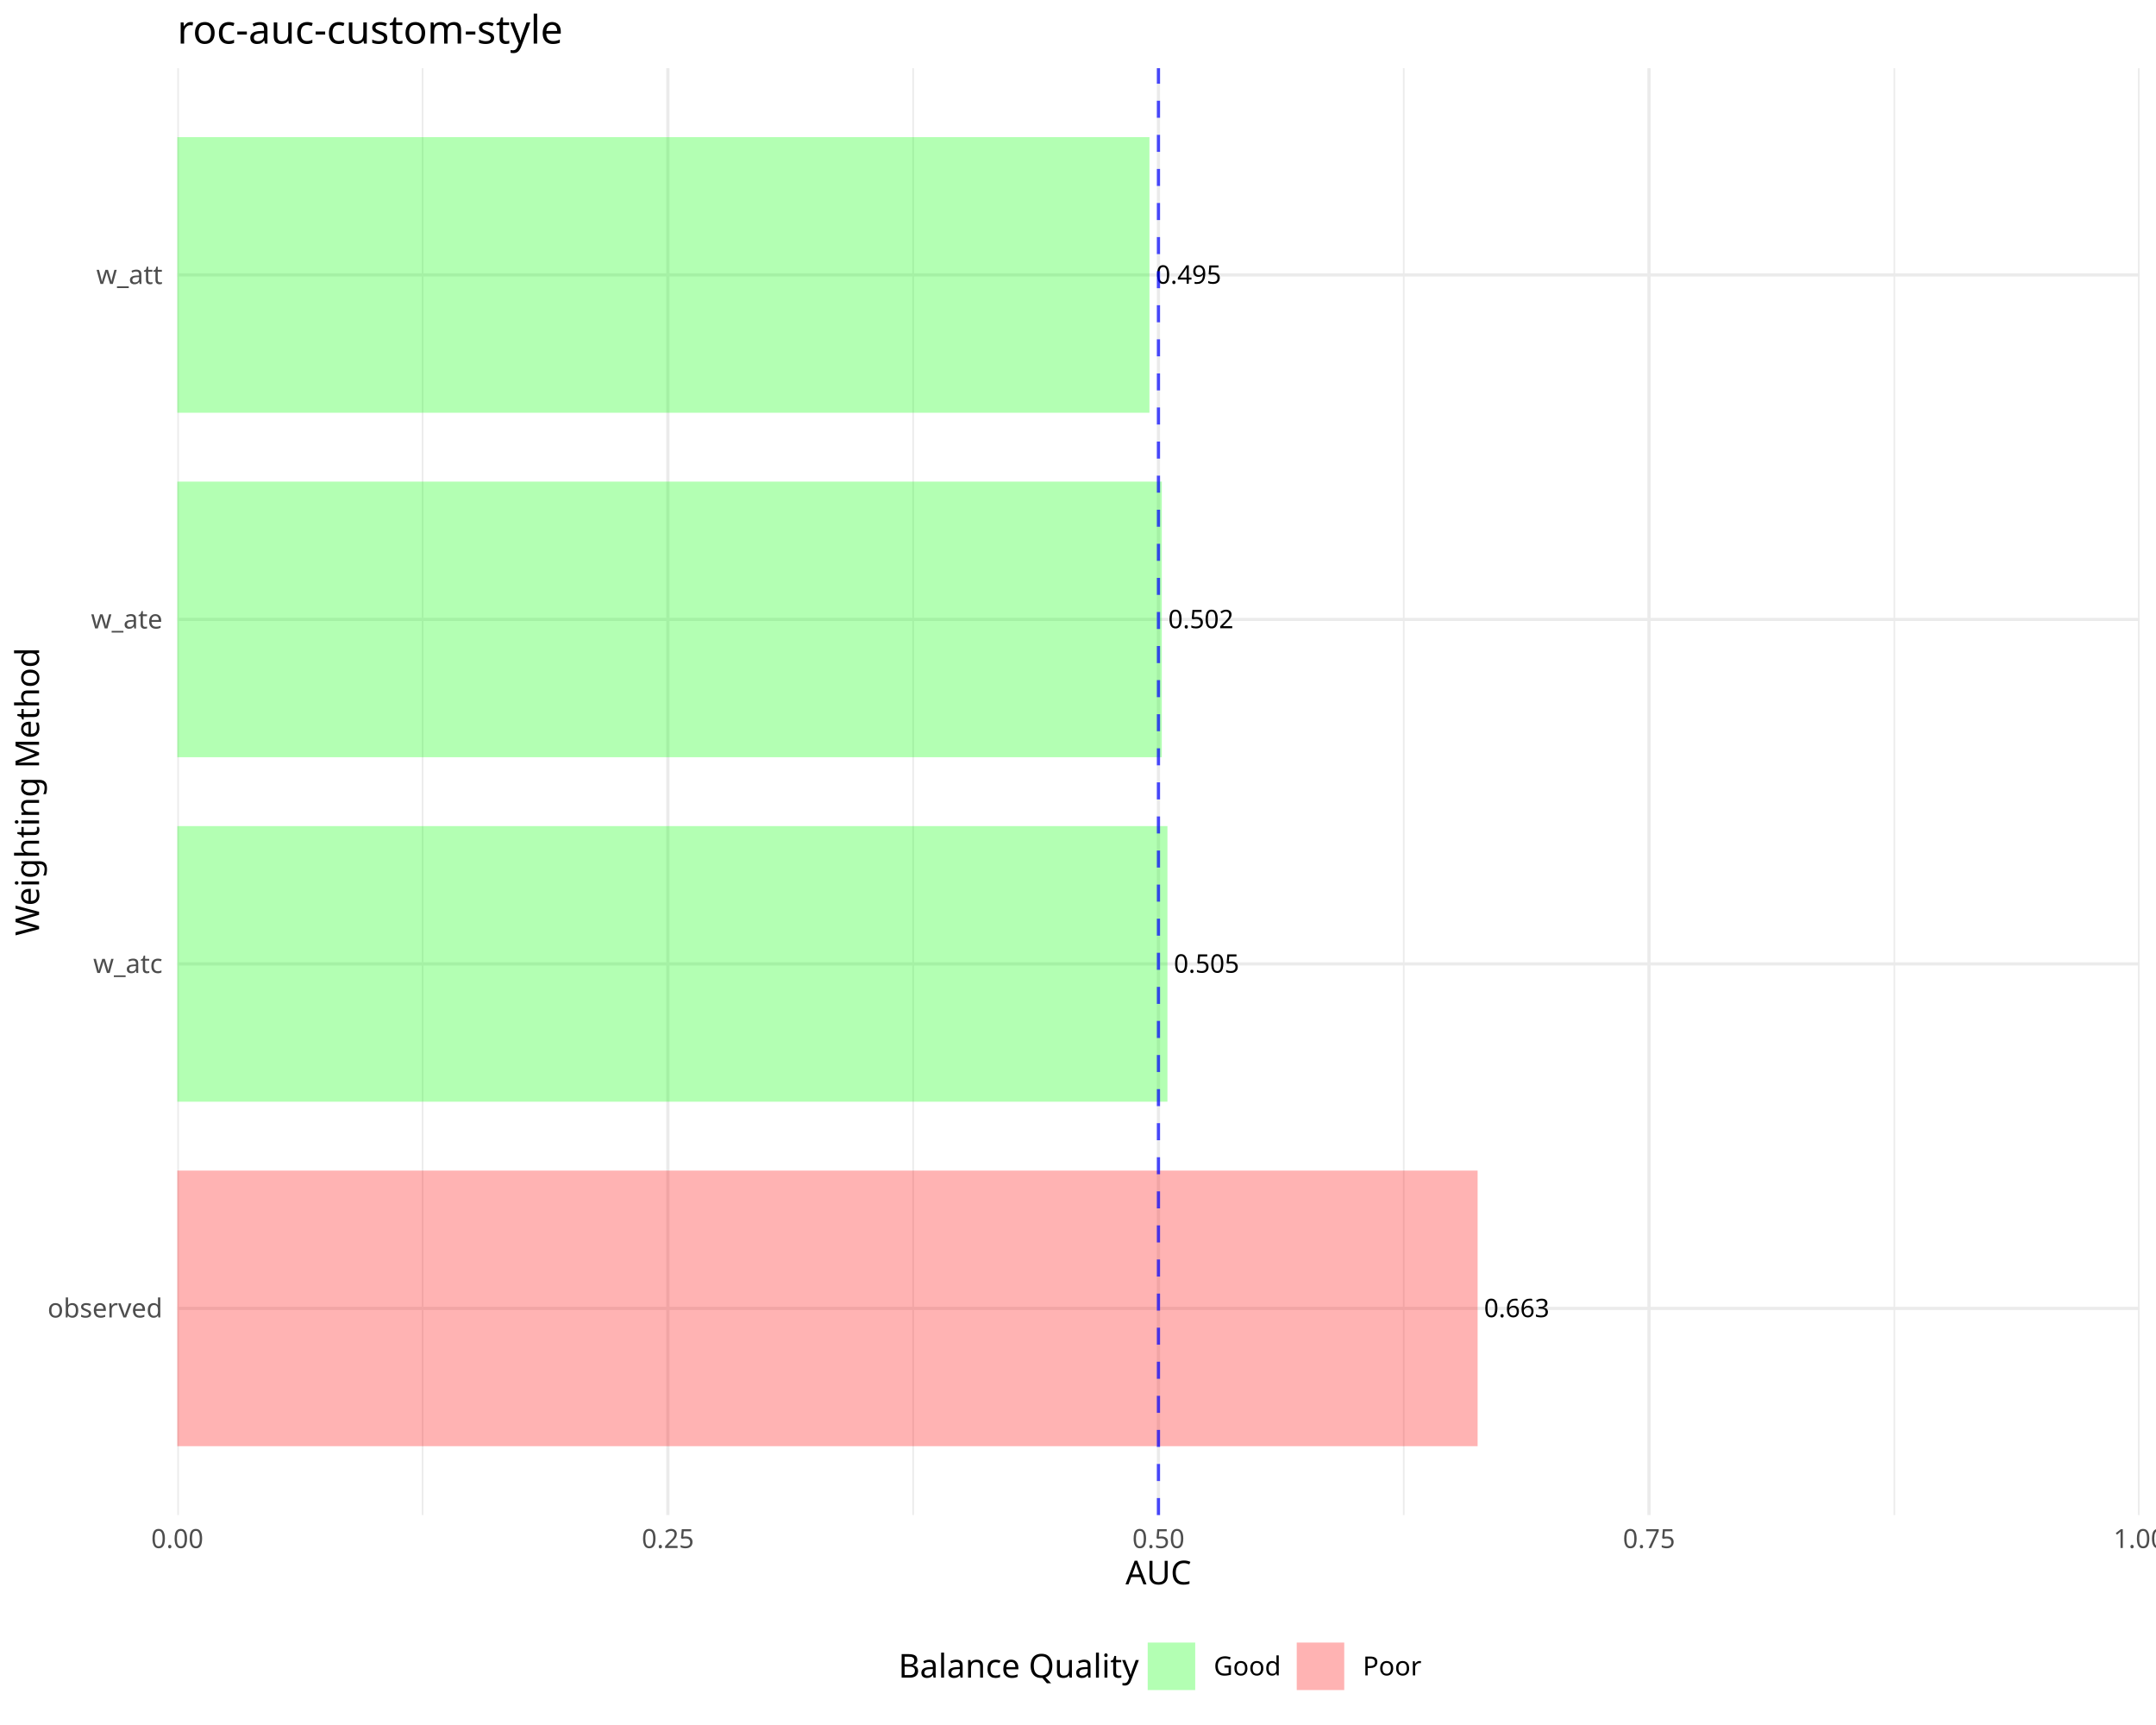
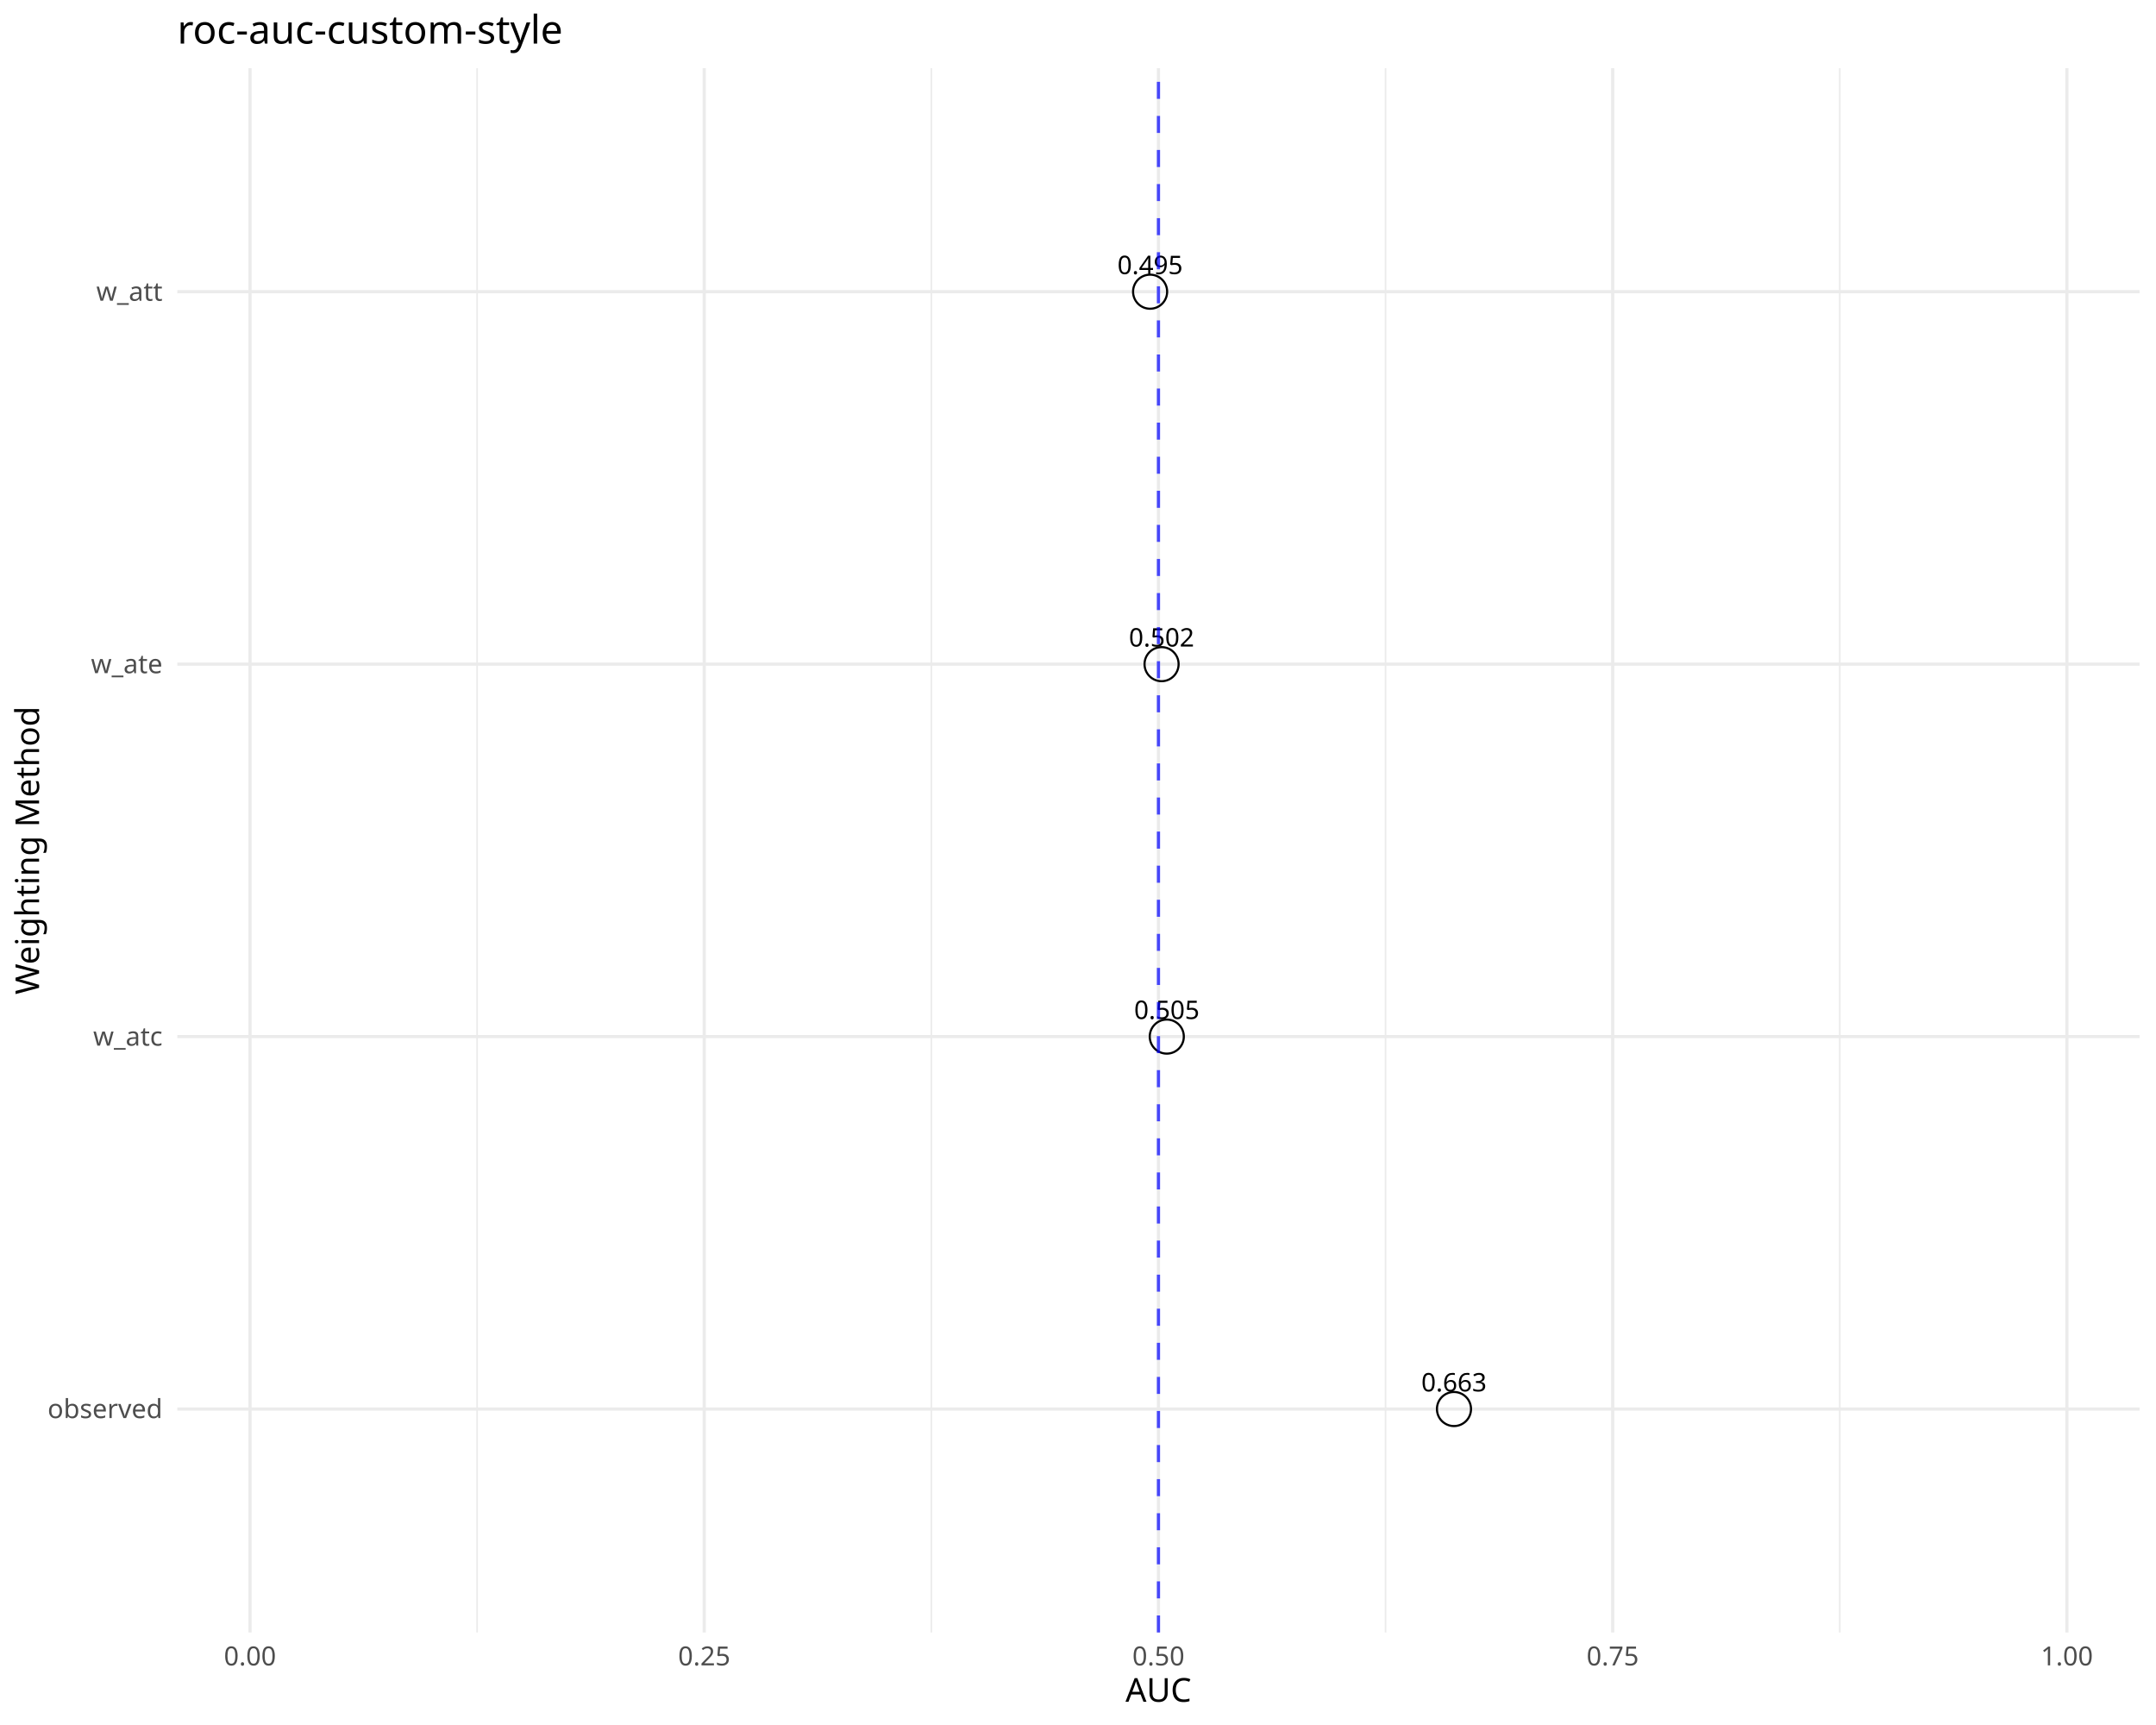
<svg xmlns="http://www.w3.org/2000/svg" class="svglite" data-engine-version="2.0" width="720.00pt" height="576.00pt" viewBox="0 0 720.00 576.00">
  <defs>
    <style type="text/css">
    .svglite line, .svglite polyline, .svglite polygon, .svglite path, .svglite rect, .svglite circle {
      fill: none;
      stroke: #000000;
      stroke-linecap: round;
      stroke-linejoin: round;
      stroke-miterlimit: 10.00;
    }
  </style>
  </defs>
  <rect width="100%" height="100%" style="stroke: none; fill: #FFFFFF;" />
  <defs>
    <clipPath id="cpMC4wMHw3MjAuMDB8MC4wMHw1NzYuMDA=">
      <rect x="0.00" y="0.00" width="720.00" height="576.00" />
    </clipPath>
  </defs>
  <g clip-path="url(#cpMC4wMHw3MjAuMDB8MC4wMHw1NzYuMDA=)">
</g>
  <defs>
-     <clipPath id="cpNTkuMjF8NzE0LjUyfDIyLjc4fDUwNS45MQ==">
-       <rect x="59.21" y="22.78" width="655.31" height="483.13" />
+     <clipPath id="cpNTkuMjF8NzE0LjUyfDIyLjc4fDU0NS4xMQ==">
+       <rect x="59.21" y="22.78" width="655.31" height="522.33" />
    </clipPath>
  </defs>
-   <g clip-path="url(#cpNTkuMjF8NzE0LjUyfDIyLjc4fDUwNS45MQ==)">
-     <polyline points="141.13,505.91 141.13,22.78 " style="stroke-width: 0.53; stroke: #EBEBEB; stroke-linecap: butt;" />
-     <polyline points="304.95,505.91 304.95,22.78 " style="stroke-width: 0.53; stroke: #EBEBEB; stroke-linecap: butt;" />
-     <polyline points="468.78,505.91 468.78,22.78 " style="stroke-width: 0.53; stroke: #EBEBEB; stroke-linecap: butt;" />
-     <polyline points="632.61,505.91 632.61,22.78 " style="stroke-width: 0.53; stroke: #EBEBEB; stroke-linecap: butt;" />
-     <polyline points="59.21,436.90 714.52,436.90 " style="stroke-width: 1.07; stroke: #EBEBEB; stroke-linecap: butt;" />
-     <polyline points="59.21,321.86 714.52,321.86 " style="stroke-width: 1.07; stroke: #EBEBEB; stroke-linecap: butt;" />
-     <polyline points="59.21,206.83 714.52,206.83 " style="stroke-width: 1.07; stroke: #EBEBEB; stroke-linecap: butt;" />
-     <polyline points="59.21,91.80 714.52,91.80 " style="stroke-width: 1.07; stroke: #EBEBEB; stroke-linecap: butt;" />
-     <polyline points="59.21,505.91 59.21,22.78 " style="stroke-width: 1.07; stroke: #EBEBEB; stroke-linecap: butt;" />
-     <polyline points="223.04,505.91 223.04,22.78 " style="stroke-width: 1.07; stroke: #EBEBEB; stroke-linecap: butt;" />
-     <polyline points="386.87,505.91 386.87,22.78 " style="stroke-width: 1.07; stroke: #EBEBEB; stroke-linecap: butt;" />
-     <polyline points="550.69,505.91 550.69,22.78 " style="stroke-width: 1.07; stroke: #EBEBEB; stroke-linecap: butt;" />
-     <polyline points="714.52,505.91 714.52,22.78 " style="stroke-width: 1.07; stroke: #EBEBEB; stroke-linecap: butt;" />
-     <rect x="59.21" y="390.88" width="434.24" height="92.02" style="stroke-width: 1.07; stroke: none; stroke-linecap: butt; stroke-linejoin: miter; fill: #FF0000; fill-opacity: 0.30;" />
-     <rect x="59.21" y="160.82" width="328.78" height="92.02" style="stroke-width: 1.07; stroke: none; stroke-linecap: butt; stroke-linejoin: miter; fill: #00FF00; fill-opacity: 0.30;" />
-     <rect x="59.21" y="45.79" width="324.65" height="92.02" style="stroke-width: 1.07; stroke: none; stroke-linecap: butt; stroke-linejoin: miter; fill: #00FF00; fill-opacity: 0.30;" />
-     <rect x="59.21" y="275.85" width="330.66" height="92.02" style="stroke-width: 1.07; stroke: none; stroke-linecap: butt; stroke-linejoin: miter; fill: #00FF00; fill-opacity: 0.30;" />
-     <text x="495.59" y="439.83" style="font-size: 8.54px; font-family: sans;" textLength="21.36px" lengthAdjust="spacingAndGlyphs">0.663</text>
-     <text x="390.13" y="209.77" style="font-size: 8.54px; font-family: sans;" textLength="21.36px" lengthAdjust="spacingAndGlyphs">0.502</text>
-     <text x="386.00" y="94.74" style="font-size: 8.54px; font-family: sans;" textLength="21.36px" lengthAdjust="spacingAndGlyphs">0.495</text>
-     <text x="392.01" y="324.80" style="font-size: 8.54px; font-family: sans;" textLength="21.36px" lengthAdjust="spacingAndGlyphs">0.505</text>
-     <line x1="386.87" y1="505.91" x2="386.87" y2="22.78" style="stroke-width: 1.07; stroke: #0000FF; stroke-opacity: 0.70; stroke-dasharray: 5.69,5.69; stroke-linecap: butt;" />
+   <g clip-path="url(#cpNTkuMjF8NzE0LjUyfDIyLjc4fDU0NS4xMQ==)">
+     <polyline points="159.33,545.11 159.33,22.78 " style="stroke-width: 0.53; stroke: #EBEBEB; stroke-linecap: butt;" />
+     <polyline points="311.02,545.11 311.02,22.78 " style="stroke-width: 0.53; stroke: #EBEBEB; stroke-linecap: butt;" />
+     <polyline points="462.71,545.11 462.71,22.78 " style="stroke-width: 0.53; stroke: #EBEBEB; stroke-linecap: butt;" />
+     <polyline points="614.40,545.11 614.40,22.78 " style="stroke-width: 0.53; stroke: #EBEBEB; stroke-linecap: butt;" />
+     <polyline points="59.21,470.49 714.52,470.49 " style="stroke-width: 1.07; stroke: #EBEBEB; stroke-linecap: butt;" />
+     <polyline points="59.21,346.13 714.52,346.13 " style="stroke-width: 1.07; stroke: #EBEBEB; stroke-linecap: butt;" />
+     <polyline points="59.21,221.77 714.52,221.77 " style="stroke-width: 1.07; stroke: #EBEBEB; stroke-linecap: butt;" />
+     <polyline points="59.21,97.40 714.52,97.40 " style="stroke-width: 1.07; stroke: #EBEBEB; stroke-linecap: butt;" />
+     <polyline points="83.49,545.11 83.49,22.78 " style="stroke-width: 1.07; stroke: #EBEBEB; stroke-linecap: butt;" />
+     <polyline points="235.18,545.11 235.18,22.78 " style="stroke-width: 1.07; stroke: #EBEBEB; stroke-linecap: butt;" />
+     <polyline points="386.87,545.11 386.87,22.78 " style="stroke-width: 1.07; stroke: #EBEBEB; stroke-linecap: butt;" />
+     <polyline points="538.56,545.11 538.56,22.78 " style="stroke-width: 1.07; stroke: #EBEBEB; stroke-linecap: butt;" />
+     <polyline points="690.25,545.11 690.25,22.78 " style="stroke-width: 1.07; stroke: #EBEBEB; stroke-linecap: butt;" />
+     <circle cx="485.56" cy="470.49" r="5.69" style="stroke-width: 0.71;" />
+     <circle cx="387.91" cy="221.77" r="5.69" style="stroke-width: 0.71;" />
+     <circle cx="384.08" cy="97.40" r="5.69" style="stroke-width: 0.71;" />
+     <circle cx="389.65" cy="346.13" r="5.69" style="stroke-width: 0.71;" />
+     <text x="485.56" y="464.62" text-anchor="middle" style="font-size: 8.54px; font-family: sans;" textLength="21.36px" lengthAdjust="spacingAndGlyphs">0.663</text>
+     <text x="387.91" y="215.89" text-anchor="middle" style="font-size: 8.54px; font-family: sans;" textLength="21.36px" lengthAdjust="spacingAndGlyphs">0.502</text>
+     <text x="384.08" y="91.53" text-anchor="middle" style="font-size: 8.54px; font-family: sans;" textLength="21.36px" lengthAdjust="spacingAndGlyphs">0.495</text>
+     <text x="389.65" y="340.26" text-anchor="middle" style="font-size: 8.54px; font-family: sans;" textLength="21.36px" lengthAdjust="spacingAndGlyphs">0.505</text>
+     <line x1="386.87" y1="545.11" x2="386.87" y2="22.78" style="stroke-width: 1.07; stroke: #0000FF; stroke-opacity: 0.70; stroke-dasharray: 5.69,5.69; stroke-linecap: butt;" />
  </g>
  <g clip-path="url(#cpMC4wMHw3MjAuMDB8MC4wMHw1NzYuMDA=)">
-     <text x="54.28" y="439.92" text-anchor="end" style="font-size: 8.80px; fill: #4D4D4D; font-family: sans;" textLength="36.21px" lengthAdjust="spacingAndGlyphs">observed</text>
-     <text x="54.28" y="324.89" text-anchor="end" style="font-size: 8.80px; fill: #4D4D4D; font-family: sans;" textLength="22.99px" lengthAdjust="spacingAndGlyphs">w_atc</text>
-     <text x="54.28" y="209.86" text-anchor="end" style="font-size: 8.80px; fill: #4D4D4D; font-family: sans;" textLength="23.49px" lengthAdjust="spacingAndGlyphs">w_ate</text>
-     <text x="54.28" y="94.83" text-anchor="end" style="font-size: 8.80px; fill: #4D4D4D; font-family: sans;" textLength="21.04px" lengthAdjust="spacingAndGlyphs">w_att</text>
-     <text x="59.21" y="516.90" text-anchor="middle" style="font-size: 8.80px; fill: #4D4D4D; font-family: sans;" textLength="17.13px" lengthAdjust="spacingAndGlyphs">0.00</text>
-     <text x="223.04" y="516.90" text-anchor="middle" style="font-size: 8.80px; fill: #4D4D4D; font-family: sans;" textLength="17.13px" lengthAdjust="spacingAndGlyphs">0.25</text>
-     <text x="386.87" y="516.90" text-anchor="middle" style="font-size: 8.80px; fill: #4D4D4D; font-family: sans;" textLength="17.13px" lengthAdjust="spacingAndGlyphs">0.50</text>
-     <text x="550.69" y="516.90" text-anchor="middle" style="font-size: 8.80px; fill: #4D4D4D; font-family: sans;" textLength="17.13px" lengthAdjust="spacingAndGlyphs">0.75</text>
-     <text x="714.52" y="516.90" text-anchor="middle" style="font-size: 8.80px; fill: #4D4D4D; font-family: sans;" textLength="17.13px" lengthAdjust="spacingAndGlyphs">1.00</text>
-     <text x="386.87" y="529.04" text-anchor="middle" style="font-size: 11.00px; font-family: sans;" textLength="23.23px" lengthAdjust="spacingAndGlyphs">AUC</text>
-     <text transform="translate(13.05,264.35) rotate(-90)" text-anchor="middle" style="font-size: 11.00px; font-family: sans;" textLength="88.66px" lengthAdjust="spacingAndGlyphs">Weighting Method</text>
-     <text x="300.04" y="560.19" style="font-size: 11.00px; font-family: sans;" textLength="77.05px" lengthAdjust="spacingAndGlyphs">Balance Quality</text>
-     <rect x="383.28" y="548.47" width="15.86" height="15.86" style="stroke-width: 1.07; stroke: none; stroke-linecap: butt; stroke-linejoin: miter; fill: #00FF00; fill-opacity: 0.30;" />
-     <rect x="433.05" y="548.47" width="15.86" height="15.86" style="stroke-width: 1.07; stroke: none; stroke-linecap: butt; stroke-linejoin: miter; fill: #FF0000; fill-opacity: 0.30;" />
-     <text x="405.33" y="559.43" style="font-size: 8.80px; font-family: sans;" textLength="21.53px" lengthAdjust="spacingAndGlyphs">Good</text>
-     <text x="455.10" y="559.43" style="font-size: 8.80px; font-family: sans;" textLength="18.59px" lengthAdjust="spacingAndGlyphs">Poor</text>
+     <text x="54.28" y="473.52" text-anchor="end" style="font-size: 8.80px; fill: #4D4D4D; font-family: sans;" textLength="36.21px" lengthAdjust="spacingAndGlyphs">observed</text>
+     <text x="54.28" y="349.16" text-anchor="end" style="font-size: 8.80px; fill: #4D4D4D; font-family: sans;" textLength="22.99px" lengthAdjust="spacingAndGlyphs">w_atc</text>
+     <text x="54.28" y="224.79" text-anchor="end" style="font-size: 8.80px; fill: #4D4D4D; font-family: sans;" textLength="23.49px" lengthAdjust="spacingAndGlyphs">w_ate</text>
+     <text x="54.28" y="100.43" text-anchor="end" style="font-size: 8.80px; fill: #4D4D4D; font-family: sans;" textLength="21.04px" lengthAdjust="spacingAndGlyphs">w_att</text>
+     <text x="83.49" y="556.10" text-anchor="middle" style="font-size: 8.80px; fill: #4D4D4D; font-family: sans;" textLength="17.13px" lengthAdjust="spacingAndGlyphs">0.00</text>
+     <text x="235.18" y="556.10" text-anchor="middle" style="font-size: 8.80px; fill: #4D4D4D; font-family: sans;" textLength="17.13px" lengthAdjust="spacingAndGlyphs">0.25</text>
+     <text x="386.87" y="556.10" text-anchor="middle" style="font-size: 8.80px; fill: #4D4D4D; font-family: sans;" textLength="17.13px" lengthAdjust="spacingAndGlyphs">0.50</text>
+     <text x="538.56" y="556.10" text-anchor="middle" style="font-size: 8.80px; fill: #4D4D4D; font-family: sans;" textLength="17.13px" lengthAdjust="spacingAndGlyphs">0.75</text>
+     <text x="690.25" y="556.10" text-anchor="middle" style="font-size: 8.80px; fill: #4D4D4D; font-family: sans;" textLength="17.13px" lengthAdjust="spacingAndGlyphs">1.00</text>
+     <text x="386.87" y="568.24" text-anchor="middle" style="font-size: 11.00px; font-family: sans;" textLength="23.23px" lengthAdjust="spacingAndGlyphs">AUC</text>
+     <text transform="translate(13.05,283.95) rotate(-90)" text-anchor="middle" style="font-size: 11.00px; font-family: sans;" textLength="88.66px" lengthAdjust="spacingAndGlyphs">Weighting Method</text>
    <text x="59.21" y="14.56" style="font-size: 13.20px; font-family: sans;" textLength="122.53px" lengthAdjust="spacingAndGlyphs">roc-auc-custom-style</text>
  </g>
</svg>
